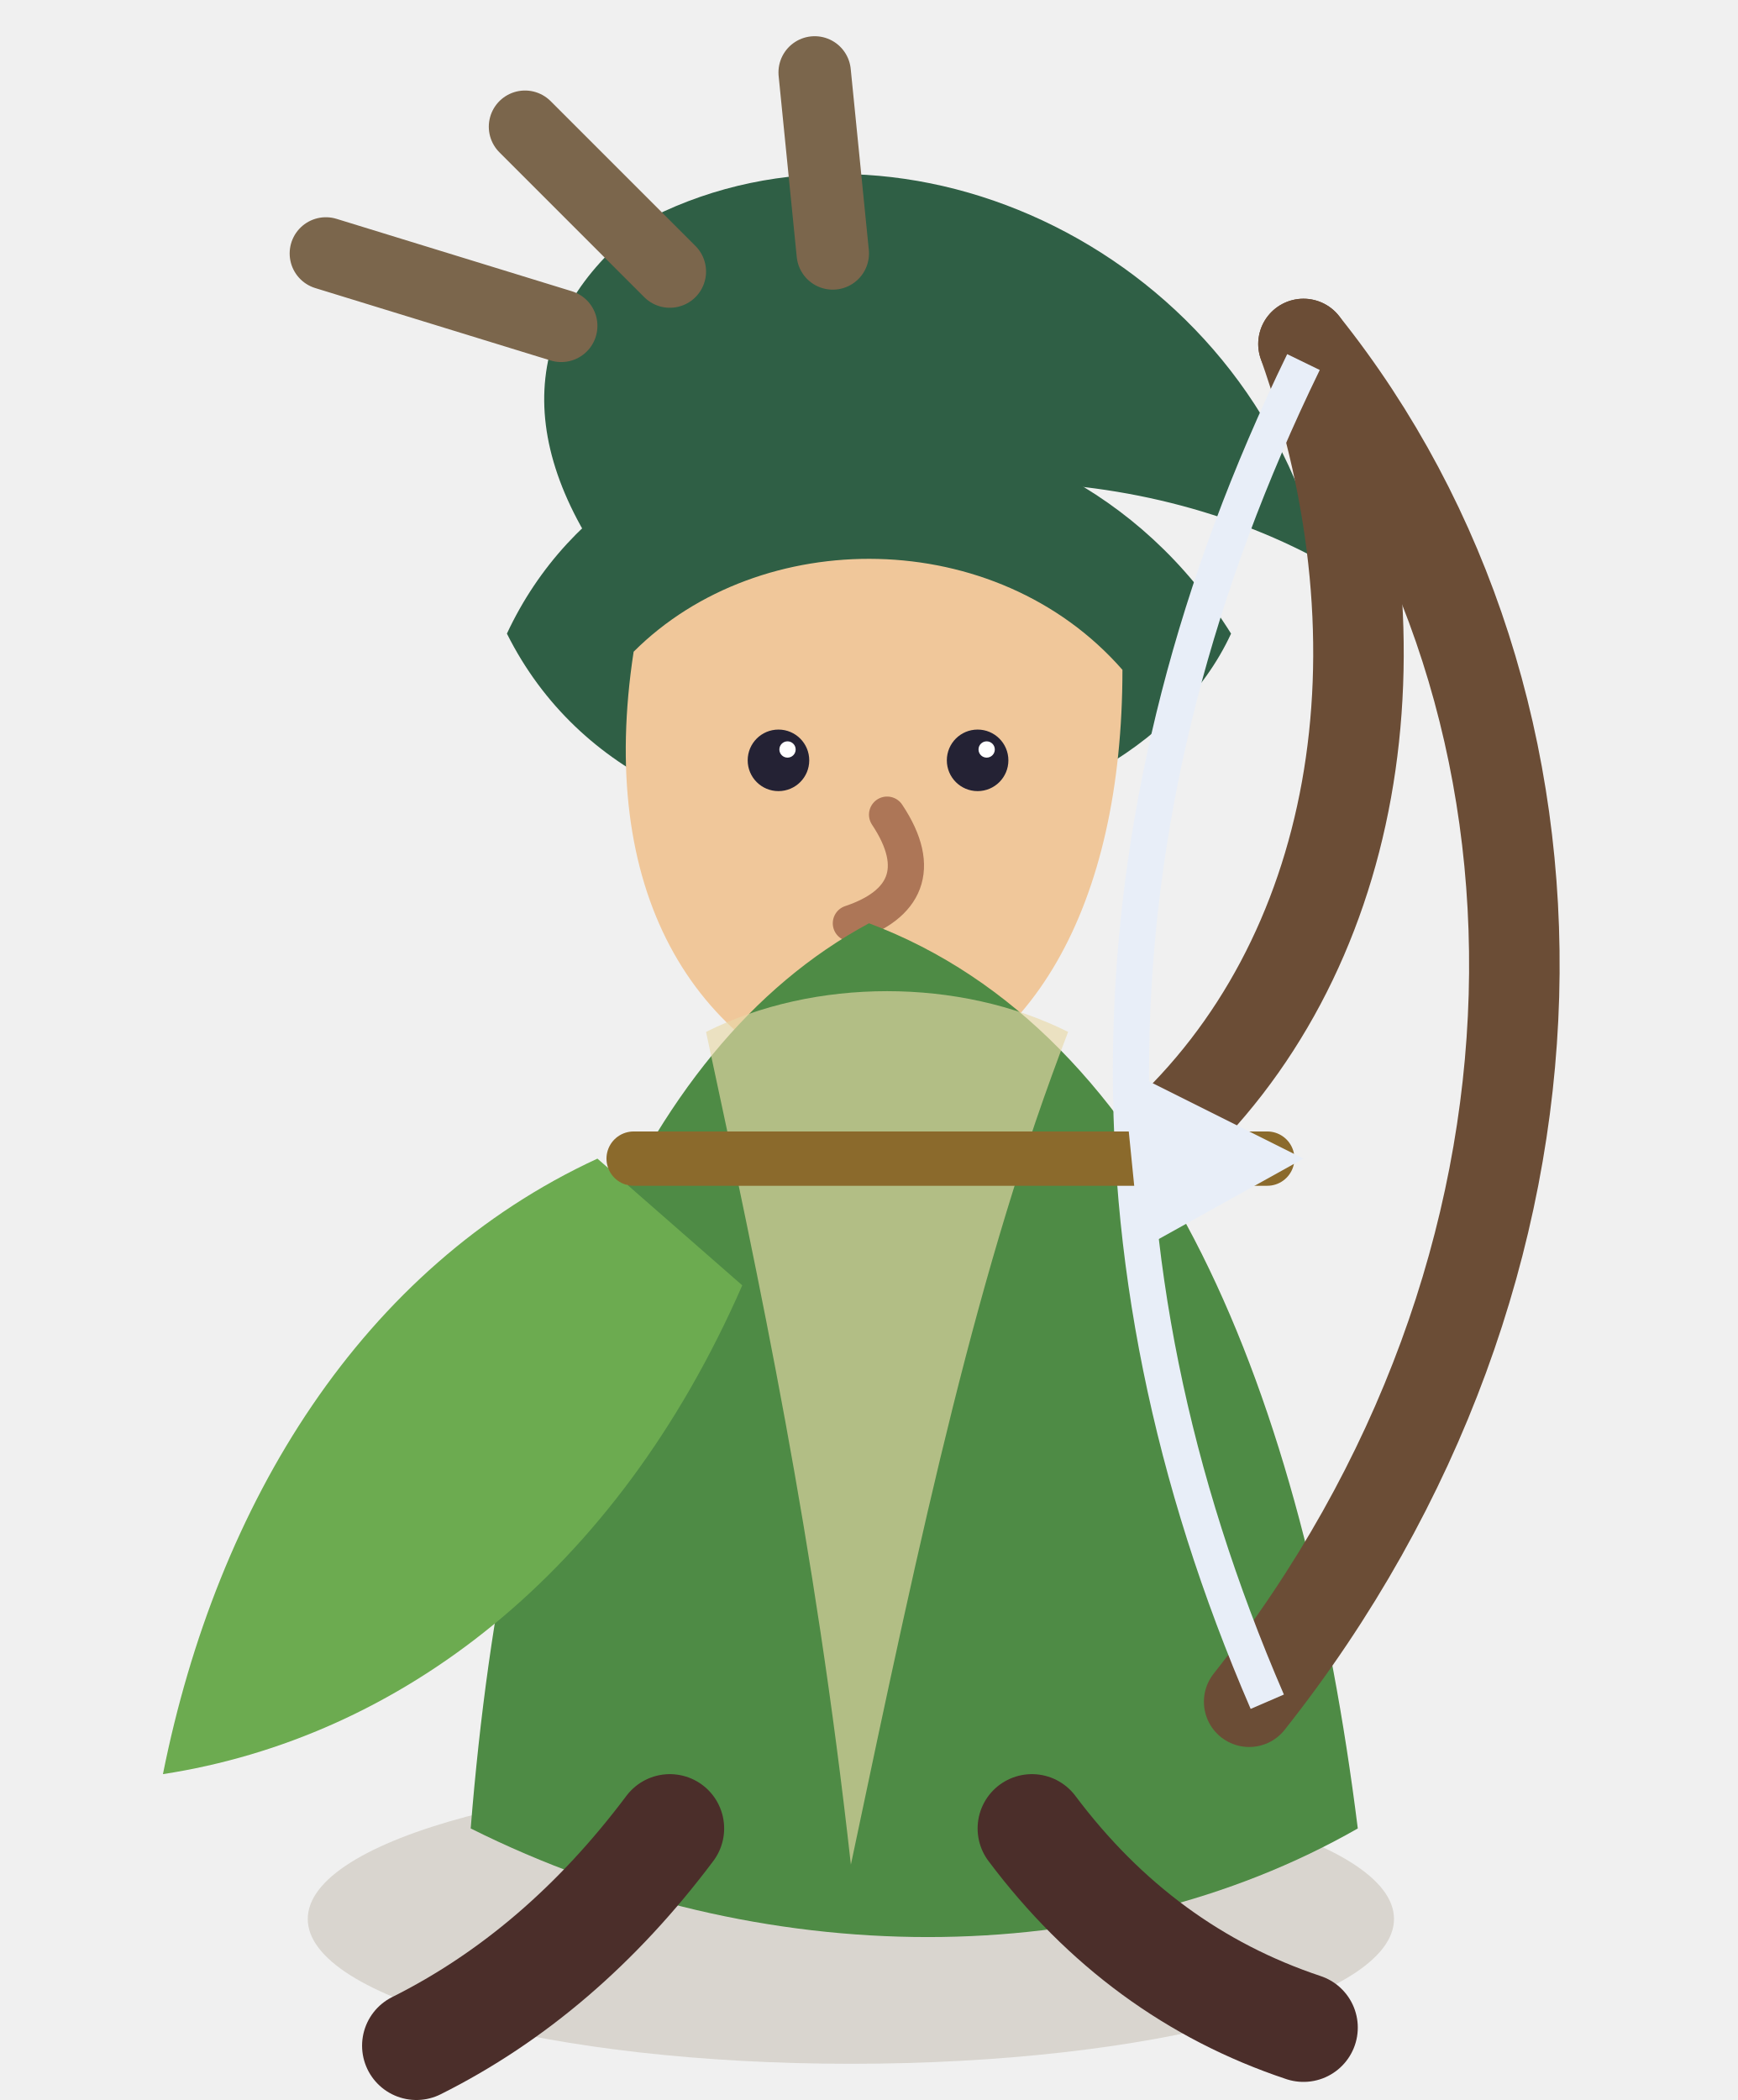
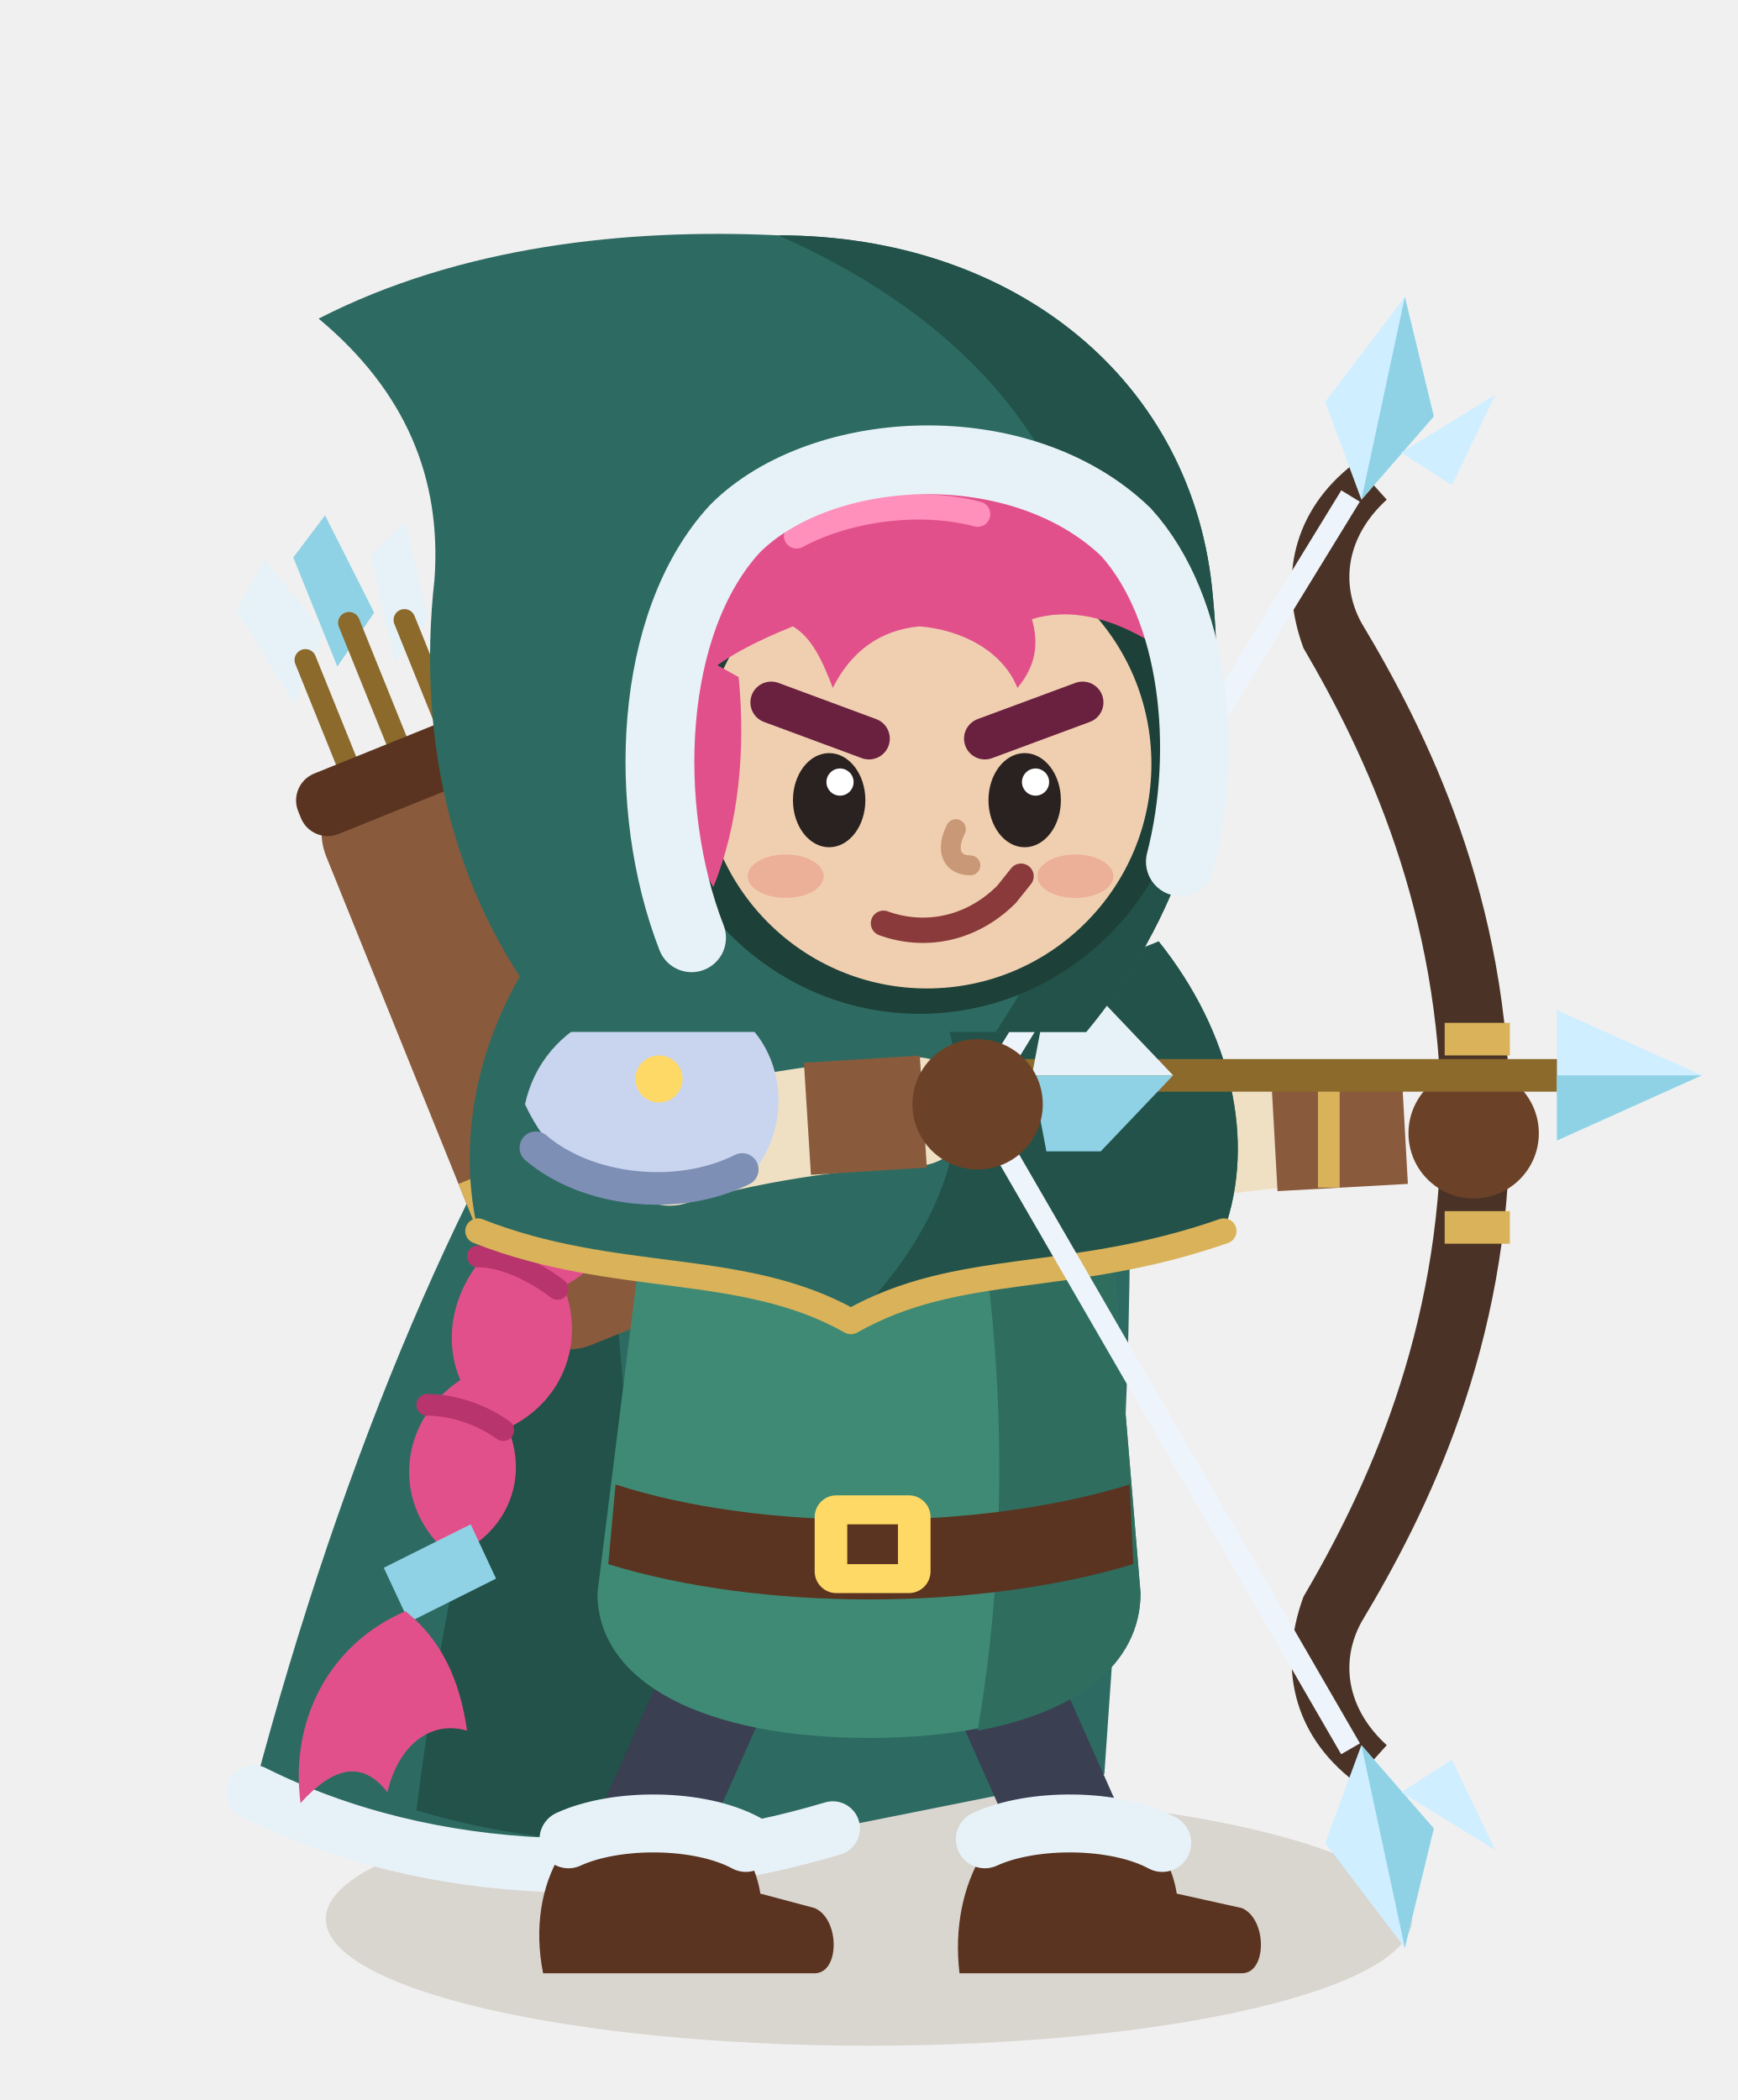
<svg xmlns="http://www.w3.org/2000/svg" width="96" height="116" viewBox="0 0 96 116">
-   <style>.bowArm{transform-box:fill-box;transform-origin:45% 48%;animation:draw 1.5s ease-in-out infinite}.string{transform-box:fill-box;transform-origin:50% 50%;animation:string 1.5s ease-in-out infinite}.cloak{transform-box:fill-box;transform-origin:center bottom;animation:cloak 1.8s ease-in-out infinite}@keyframes draw{0%,58%,100%{transform:rotate(0deg)}72%{transform:rotate(-8deg) translateX(-3px)}}@keyframes string{0%,58%,100%{transform:translateX(0)}72%{transform:translateX(-8px)}}@keyframes cloak{0%,100%{transform:skewX(-2deg)}50%{transform:skewX(3deg)}}</style>
-   <ellipse cx="47" cy="106" rx="30" ry="8" fill="#7b6a4a" opacity=".2" />
-   <path d="M36 12C50 5 69 14 73 31C62 25 47 25 34 32C28 24 29 17 36 12Z" fill="#2f5f45" />
-   <path d="M28 35C35 20 58 19 68 35C62 48 36 51 28 35Z" fill="#2f5f45" />
-   <path d="M35 36C42 29 55 29 62 37C62 50 57 59 48 61C38 58 33 49 35 36Z" fill="#f0c79a" />
-   <circle cx="43" cy="42" r="1.7" fill="#242234" />
-   <circle cx="54" cy="42" r="1.7" fill="#242234" />
-   <circle cx="43.5" cy="41.4" r=".45" fill="#fff" />
-   <circle cx="54.5" cy="41.4" r=".45" fill="#fff" />
-   <path d="M49 45C51 48 50 50 47 51" stroke="#ad7657" stroke-width="2" stroke-linecap="round" fill="none" />
-   <g class="cloak">
-     <path d="M26 101C28 76 35 58 48 51C64 57 72 77 75 101C61 109 42 109 26 101Z" fill="#4e8b45" />
-     <path d="M39 57C42 71 45 85 47 103C51 84 54 70 59 57C53 54 45 54 39 57Z" fill="#e8d9a8" opacity=".65" />
+   <style>.cp,.br,.bd,.hd,.st,.dr{transform-box:view-box}.bd{transform-origin:48px 106px;animation:bdK 2.4s ease-in-out infinite}@keyframes bdK{0%,100%{transform:scale(1,1)}50%{transform:scale(1.012,.988)}}.cp{transform-origin:46px 56px;animation:cpK 2.4s ease-in-out infinite}@keyframes cpK{0%,100%{transform:skewX(2deg)}50%{transform:skewX(-3deg)}}.br{transform-origin:33px 53px;animation:brK 2.4s ease-in-out infinite}@keyframes brK{0%,100%{transform:rotate(4deg)}50%{transform:rotate(-5deg)}}.hd{transform-origin:48px 56px;animation:hdK 3.2s ease-in-out infinite}@keyframes hdK{0%,100%{transform:rotate(-1deg)}50%{transform:rotate(1.2deg)}}.st{transform-origin:74.6px 62px;animation:stK 2.4s ease-in-out infinite}@keyframes stK{0%,40%,100%{transform:scaleX(1)}68%,80%{transform:scaleX(1.19)}}.dr{animation:drK 2.4s ease-in-out infinite}@keyframes drK{0%,40%,100%{transform:translateX(0)}68%,80%{transform:translateX(-4px)}}@media (prefers-reduced-motion:reduce){.cp,.br,.bd,.hd,.st,.dr{animation:none}}</style>
+   <ellipse cx="48" cy="106" rx="30" ry="7" fill="#7b6a4a" opacity=".2" />
+   <g class="bd">
+     <g class="cp">
+       <path d="M33 54C26 64 19 80 14 99C24 104 36 104 46 101L61 98C62 84 63 68 62 56Z" fill="#2d6b62" />
+       <path d="M33 58C29 70 25 84 23 100C28 101.5 33 102 38 101.6C35 88 34 72 33 58Z" fill="#225249" />
+       <path d="M14 99C24 104 36 104 46 101" stroke="#e7f2f8" stroke-width="3" stroke-linecap="round" fill="none" />
+     </g>
+     <g transform="rotate(-22 28 60)">
+       <path d="M25 36L24 30L26.5 28L28 33Z" fill="#e7f2f8" />
+       <path d="M28 35L28 28.5L30.5 27L31 33Z" fill="#8fd2e6" />
+       <path d="M31 36L32 30L34.5 29L33.6 34.5Z" fill="#e7f2f8" />
+       <path d="M26.5 34V42M29.5 33V42M32.4 34V42" stroke="#8b6a2c" stroke-width="1.2" stroke-linecap="round" />
+       <rect x="23.5" y="41" width="10" height="34" rx="3.5" fill="#8a5a3c" />
+       <rect x="23" y="40" width="11" height="3.6" rx="1.6" fill="#5a3420" />
+       <rect x="23.5" y="64" width="10" height="2.6" fill="#d9b25a" />
+     </g>
+     <g class="br">
+       <path d="M33.6 51C38.2 54.4 38 60.4 33.4 62.8C28.8 60.4 29 54.4 33.6 51Z" fill="#e2508c" />
+       <path d="M31.4 59.4C36 62.8 35.6 69 30.8 71.2C26.4 68.4 26.8 62.4 31.4 59.4Z" fill="#e2508c" />
+       <path d="M28.6 67.8C33 71.2 32.4 77 27.8 79C23.6 76.2 24.2 70.6 28.6 67.8Z" fill="#e2508c" />
+       <path d="M25.8 76C29.8 79.2 29.2 84.2 25 86C21.4 83.2 22 78.2 25.8 76Z" fill="#e2508c" />
+       <path d="M33.4 62.8C31.8 61.6 30 61 29 60.8M30.8 71.2C29.2 70 27.6 69.4 26.4 69.4M27.8 79C26.4 78 24.8 77.6 23.6 77.6" stroke="#b8346c" stroke-width="1.2" stroke-linecap="round" fill="none" />
+       <path d="M32.6 54.6C33.6 56 33.8 57.6 33.2 59M30.4 63C31.4 64.6 31.4 66.2 30.8 67.6" stroke="#ff8fbb" stroke-width="1.1" stroke-linecap="round" fill="none" />
+       <path d="M21.2 86.6L26 84.2L27.4 87.2L22.6 89.6Z" fill="#8fd2e6" />
+       <path d="M22.4 89C18.2 90.8 16 95 16.6 99.6C18.4 97.6 20 97.2 21.4 99C22 96.4 23.8 95 25.8 95.6C25.4 92.8 24.4 90.6 22.4 89Z" fill="#e2508c" />
+     </g>
+     <path d="M40 92L36 101" stroke="#3a3f52" stroke-width="6" stroke-linecap="round" />
+     <path d="M55 92L59 101" stroke="#3a3f52" stroke-width="6" stroke-linecap="round" />
+     <path d="M30 109C29 104 31.6 99.6 36 99.4C39.4 99.4 41.6 102 42 104.6L45 105.4C46.4 106 46.4 109 45 109Z" fill="#5a3420" />
+     <path d="M53 109C52.4 104 55 99.6 59 99.4C62.4 99.4 64.6 102 65 104.6L68.6 105.4C70 106 70 109 68.6 109Z" fill="#5a3420" />
+     <path d="M31.4 101.6C34 100.4 38.6 100.4 41.2 101.8M54.4 101.6C57 100.4 61.6 100.4 64.2 101.8" stroke="#e7f2f8" stroke-width="3.2" stroke-linecap="round" fill="none" />
+     <path d="M36 64C36 60 39 58 48 58C57 58 60 60 61 64L63 88C63 93 57 96 48 96C39 96 33 93 33 88Z" fill="#3f8a75" />
+     <path d="M52 58C57 58.6 60.2 60.6 61 64L63 88C63 92 59.4 94.6 54 95.6C56 84 55.6 70 52 58Z" fill="#2f6d5f" />
+     <path d="M34 82C42 84.6 54 84.6 62.4 82L62.6 86.4C54 89 42 89 33.6 86.4Z" fill="#5a3420" />
+     <rect x="45" y="82.6" width="6.4" height="5.4" rx="1.2" fill="#ffd966" />
+     <rect x="46.8" y="84.2" width="2.8" height="2.2" fill="#5a3420" />
+     <path d="M61 65C64 63.6 68 63 71 62.8" stroke="#efe0c4" stroke-width="5.6" stroke-linecap="round" fill="none" />
+     <path d="M70.4 62.8L77.6 62.4" stroke="#8a5a3c" stroke-width="6" fill="none" />
+     <path d="M73.4 59.6V65.6" stroke="#d9b25a" stroke-width="1.2" />
+     <path d="M83.4 62C83.4 49.6 78.8 40.4 75.2 34.4C74 32.2 74.4 29.6 76.6 27.6L74.8 25.6C71.4 28.2 70.6 32 72 35.8C75.4 41.6 79.6 50.4 79.6 62C79.6 73.6 75.4 82.4 72 88.2C70.6 92 71.4 95.8 74.8 98.4L76.6 96.4C74.4 94.4 74 91.8 75.2 89.6C78.8 83.6 83.4 74.4 83.4 62Z" fill="#4a3326" />
+     <path d="M79.8 57.4H83.4M79.8 67.8H83.4" stroke="#d9b25a" stroke-width="1.8" />
+     <path d="M75.2 27.6L73.2 22.2L77.6 16.4L79.2 23Z" fill="#cfeeff" />
+     <path d="M75.2 27.6L77.6 16.4L79.2 23Z" fill="#8fd2e6" />
+     <path d="M77.4 25L82.6 21.8L80.2 26.8Z" fill="#cfeeff" />
+     <path d="M75.2 96.4L73.2 101.8L77.6 107.6L79.2 101Z" fill="#cfeeff" />
+     <path d="M75.2 96.4L77.6 107.6L79.2 101Z" fill="#8fd2e6" />
+     <path d="M77.4 99L82.6 102.2L80.2 97.2Z" fill="#cfeeff" />
+     <circle cx="81.4" cy="62.6" r="3.6" fill="#6b4228" />
+     <path d="M30 52C40 56 54 56 64 52C68 57 69.4 63 67.6 68C59 71 53 69.6 47 73C41 69.6 34 71 26.4 68C25 62 27 56 30 52Z" fill="#2d6b62" />
+     <path d="M47 73C53 69.6 59 71 67.6 68C69.4 63 68 57 64 52C60 54 56 55 52 55.6C54 61 53 67 47 73Z" fill="#225249" />
+     <path d="M26.4 68C34 71 41 69.6 47 73C53 69.6 59 71 67.6 68" stroke="#d9b25a" stroke-width="1.4" stroke-linecap="round" stroke-linejoin="round" fill="none" />
+     <path class="st" d="M74.6 27.4L54 61L74.6 96.6" stroke="#eef4fb" stroke-width="1.2" stroke-linejoin="round" fill="none" />
+     <g class="dr">
+       <path d="M52 59.4H88" stroke="#8b6a2c" stroke-width="1.8" stroke-linecap="round" />
+       <path d="M86 55.8L94 59.4L86 63Z" fill="#cfeeff" />
+       <path d="M86 59.4H94L86 63Z" fill="#8fd2e6" />
+       <path d="M57 59.4L57.8 55.2H60.8L64.8 59.4Z" fill="#e7f2f8" />
+       <path d="M57 59.4L57.8 63.6H60.8L64.8 59.4Z" fill="#8fd2e6" />
+       <path d="M37 63.6C41 62.4 46 61.6 50.6 61.4" stroke="#efe0c4" stroke-width="6" stroke-linecap="round" fill="none" />
+       <path d="M44.6 61.8L51 61.4" stroke="#8a5a3c" stroke-width="6.2" fill="none" />
+       <circle cx="54" cy="61" r="3.6" fill="#6b4228" />
+     </g>
+     <path d="M29 61C30 56.4 35 54.4 40 55.6C43.6 57.6 44 62.6 41 65.4C37 67.6 31.4 66.2 29 61Z" fill="#c9d4ef" />
+     <path d="M29.6 63.4C32.4 65.8 37.4 66.4 41 64.6" stroke="#7d8fb5" stroke-width="1.8" stroke-linecap="round" fill="none" />
+     <circle cx="36.4" cy="59.6" r="1.3" fill="#ffd966" />
+     <g class="hd">
+       <path d="M31 57C25 50 23 41 24 32C24.4 26.4 22.4 21.6 17.6 17.6C25.4 13.6 34.6 12.6 43 13C56 13 66 21 67 33C68 43 65 51 60 57Z" fill="#2d6b62" />
+       <path d="M43 13C56 13 66 21 67 33C68 43 65 51 60 57L55 57C61 48 62 39 60 31C58 23 52 17 43 13Z" fill="#225249" />
+       <ellipse cx="50.8" cy="40.6" rx="15" ry="15.4" fill="#1d4038" />
+       <ellipse cx="51.2" cy="42.2" rx="12.4" ry="12.4" fill="#f0cfb0" />
+       <path d="M38.6 37.6C37.6 31 41.6 26.6 49 26C56.4 25.6 62.6 29.4 63.8 35.6C61.2 34 59 33.6 57 34.2C57.4 35.6 57.2 36.8 56.2 38C55.4 36 53.2 34.8 50.8 34.6C48.6 34.8 47 36 46 38C45.4 36.4 44.8 35.2 43.8 34.6C41.8 35.4 39.8 36.4 38.6 37.6Z" fill="#e2508c" />
+       <path d="M44 29.6C47 28 51 27.6 54 28.4" stroke="#ff8fbb" stroke-width="1.4" stroke-linecap="round" fill="none" />
+       <path d="M39 36.4C37.2 40.4 37.4 45.6 39.4 49C40.8 45.6 41.2 41.4 40.8 37.4Z" fill="#e2508c" />
+       <path d="M42.6 38.8L48 40.8M54.4 40.8L59.8 38.8" stroke="#6a2140" stroke-width="2.3" stroke-linecap="round" />
+       <ellipse cx="45.8" cy="44.2" rx="2" ry="2.6" fill="#2a2220" />
+       <ellipse cx="56.6" cy="44.2" rx="2" ry="2.6" fill="#2a2220" />
+       <circle cx="46.4" cy="43.2" r=".75" fill="#fff" />
+       <circle cx="57.2" cy="43.2" r=".75" fill="#fff" />
+       <ellipse cx="43.4" cy="48.4" rx="2.1" ry="1.2" fill="#e8907e" opacity=".5" />
+       <ellipse cx="59.4" cy="48.4" rx="2.1" ry="1.2" fill="#e8907e" opacity=".5" />
+       <path d="M52.8 45.8C52.2 47 52.6 47.8 53.6 47.8" stroke="#c99877" stroke-width="1.1" stroke-linecap="round" fill="none" />
+       <path d="M48.8 51C51 51.8 53.6 51.4 55.6 49.4M55.6 49.4L56.4 48.4" stroke="#8a3a3a" stroke-width="1.4" stroke-linecap="round" fill="none" />
+       <path d="M38.2 51.8C35.4 44.6 35.8 34.4 40.6 29.2C45.4 24.4 56.4 23.8 62.2 29.4C66 33.6 66.8 41.4 65.2 47.6" stroke="#e7f2f8" stroke-width="3.8" stroke-linecap="round" fill="none" />
+     </g>
  </g>
-   <path d="M33 64C20 70 12 83 9 98C22 96 34 87 41 71Z" fill="#6cab50" />
-   <g class="bowArm">
-     <path d="M64 63C75 53 78 36 72 19" stroke="#6b4d36" stroke-width="5" stroke-linecap="round" fill="none" />
-     <path d="M72 19C88 39 88 70 69 94" stroke="#6b4d36" stroke-width="5" stroke-linecap="round" fill="none" />
-     <path class="string" d="M72 20Q54 57 70 94" stroke="#e8eef8" stroke-width="2" fill="none" />
-     <path d="M35 64H70" stroke="#8b6a2c" stroke-width="3" stroke-linecap="round" />
-     <path d="M72 64L62 59L63 69Z" fill="#e8eef8" />
-   </g>
-   <path d="M31 18L18 14M37 15L29 7M46 14L45 4" stroke="#7b664c" stroke-width="4" stroke-linecap="round" />
-   <path d="M37 101Q31 109 23 113" stroke="#4b2e2a" stroke-width="6" stroke-linecap="round" fill="none" />
-   <path d="M57 101Q63 109 72 112" stroke="#4b2e2a" stroke-width="6" stroke-linecap="round" fill="none" />
</svg>
